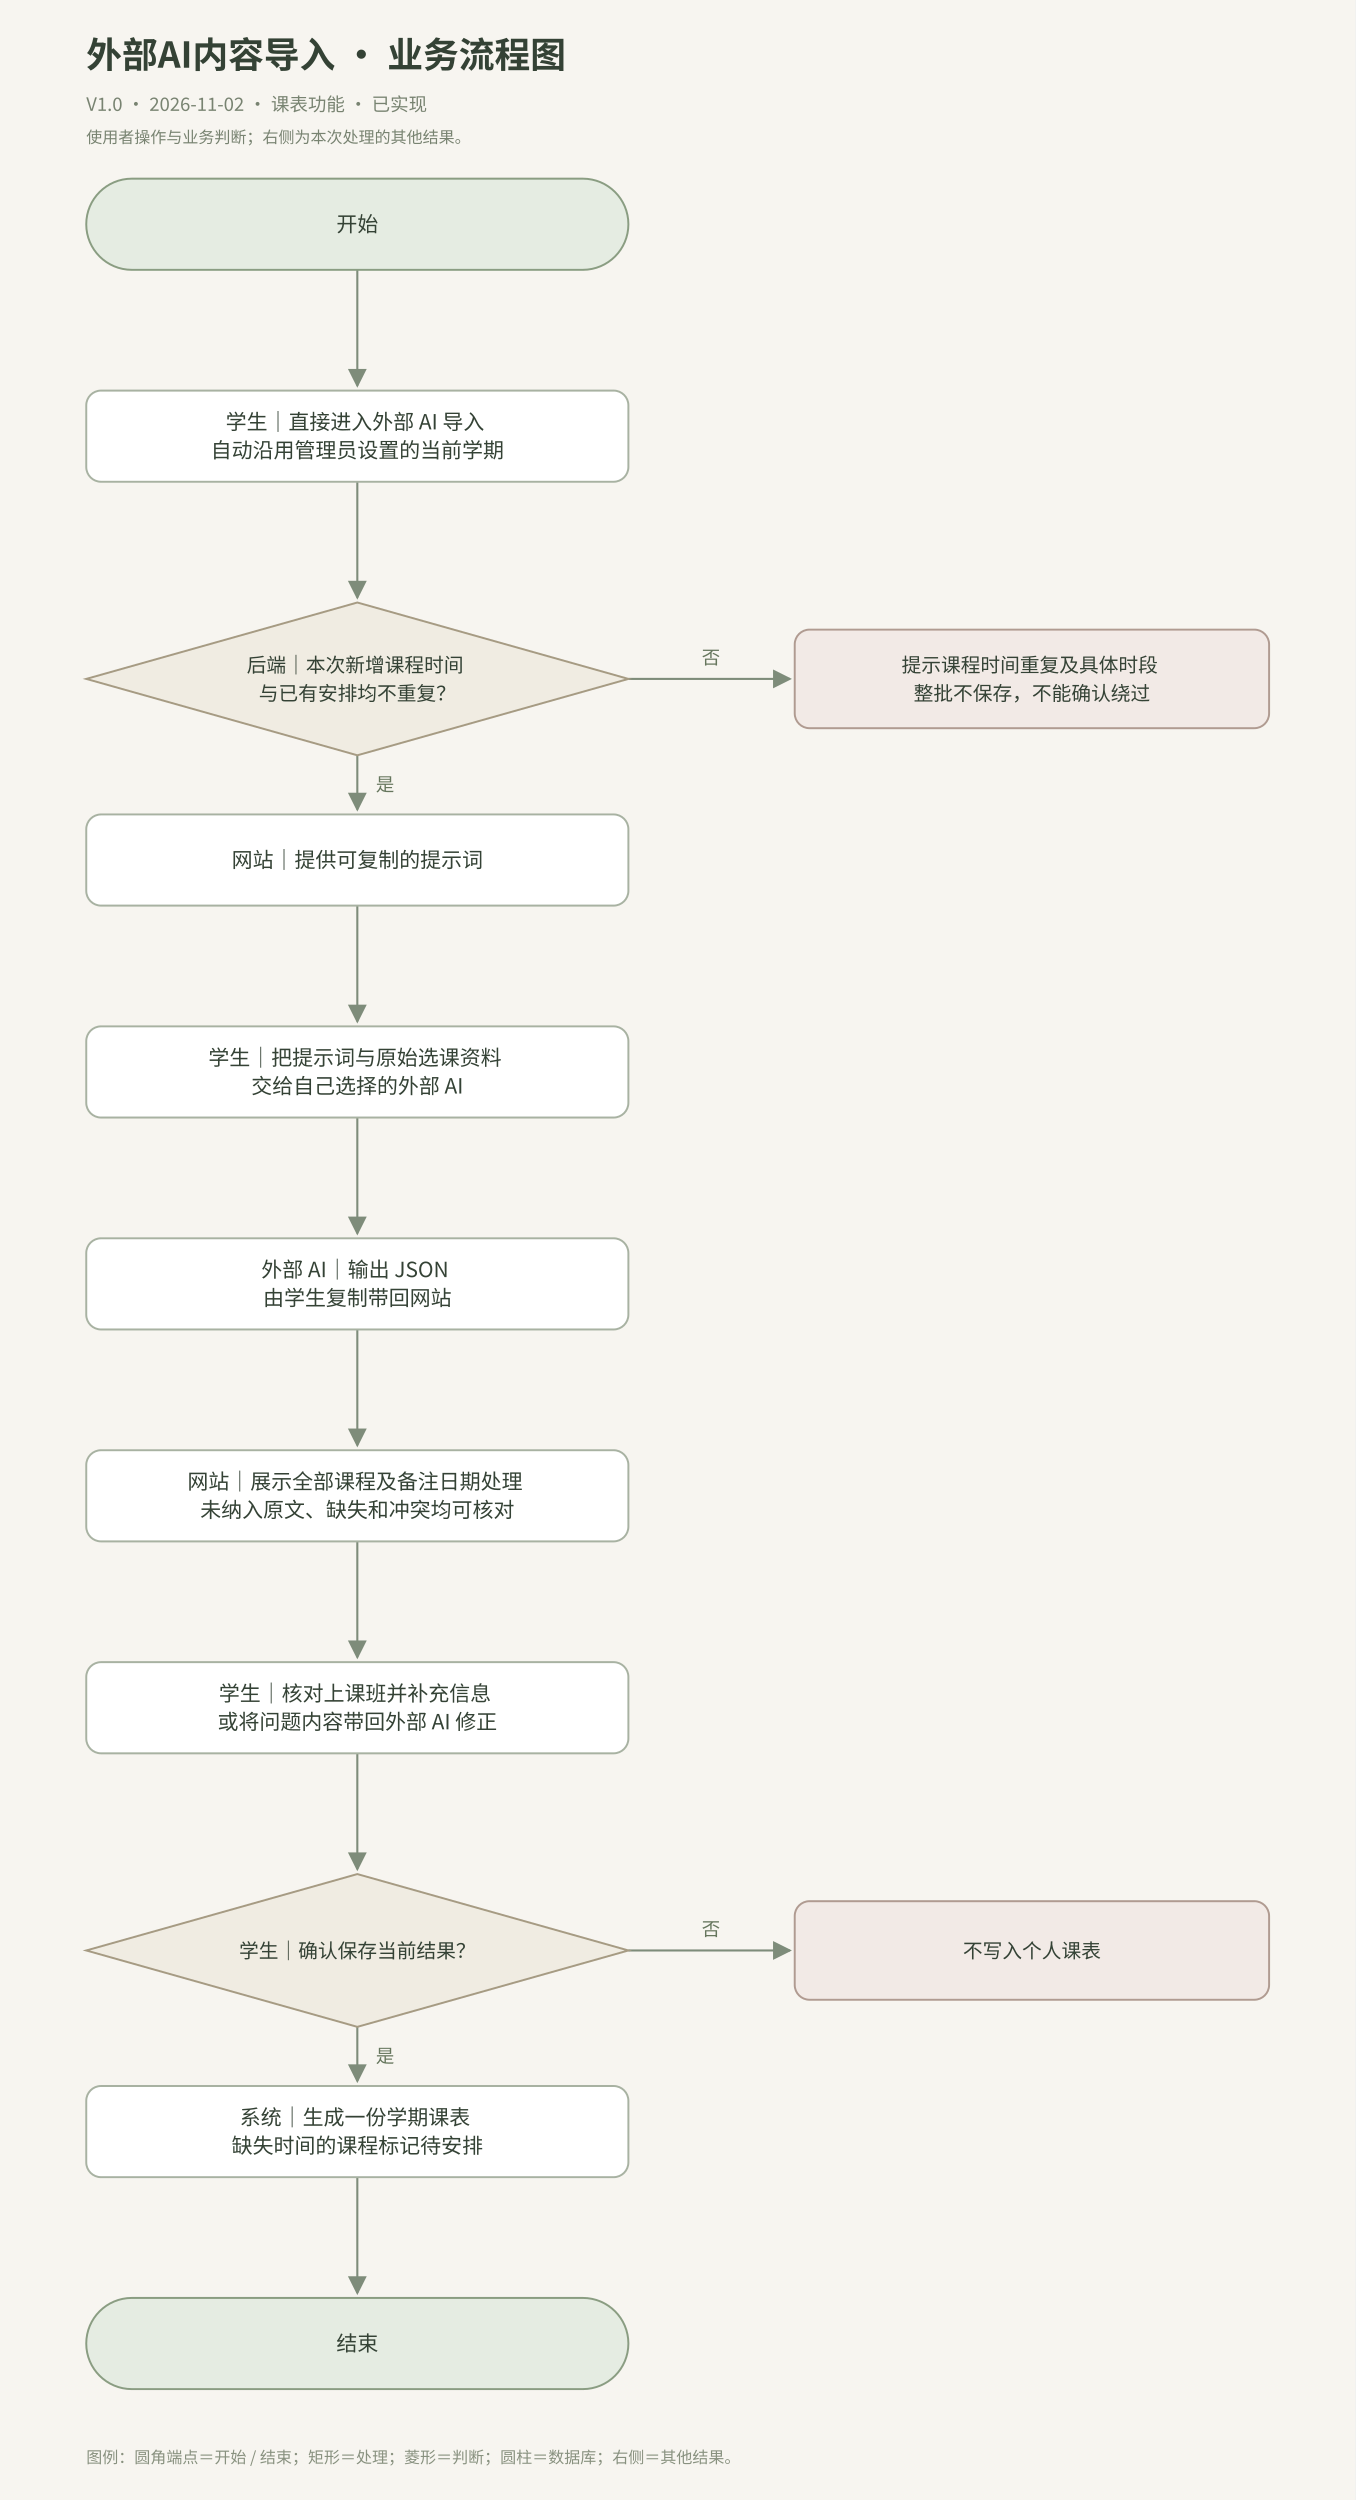
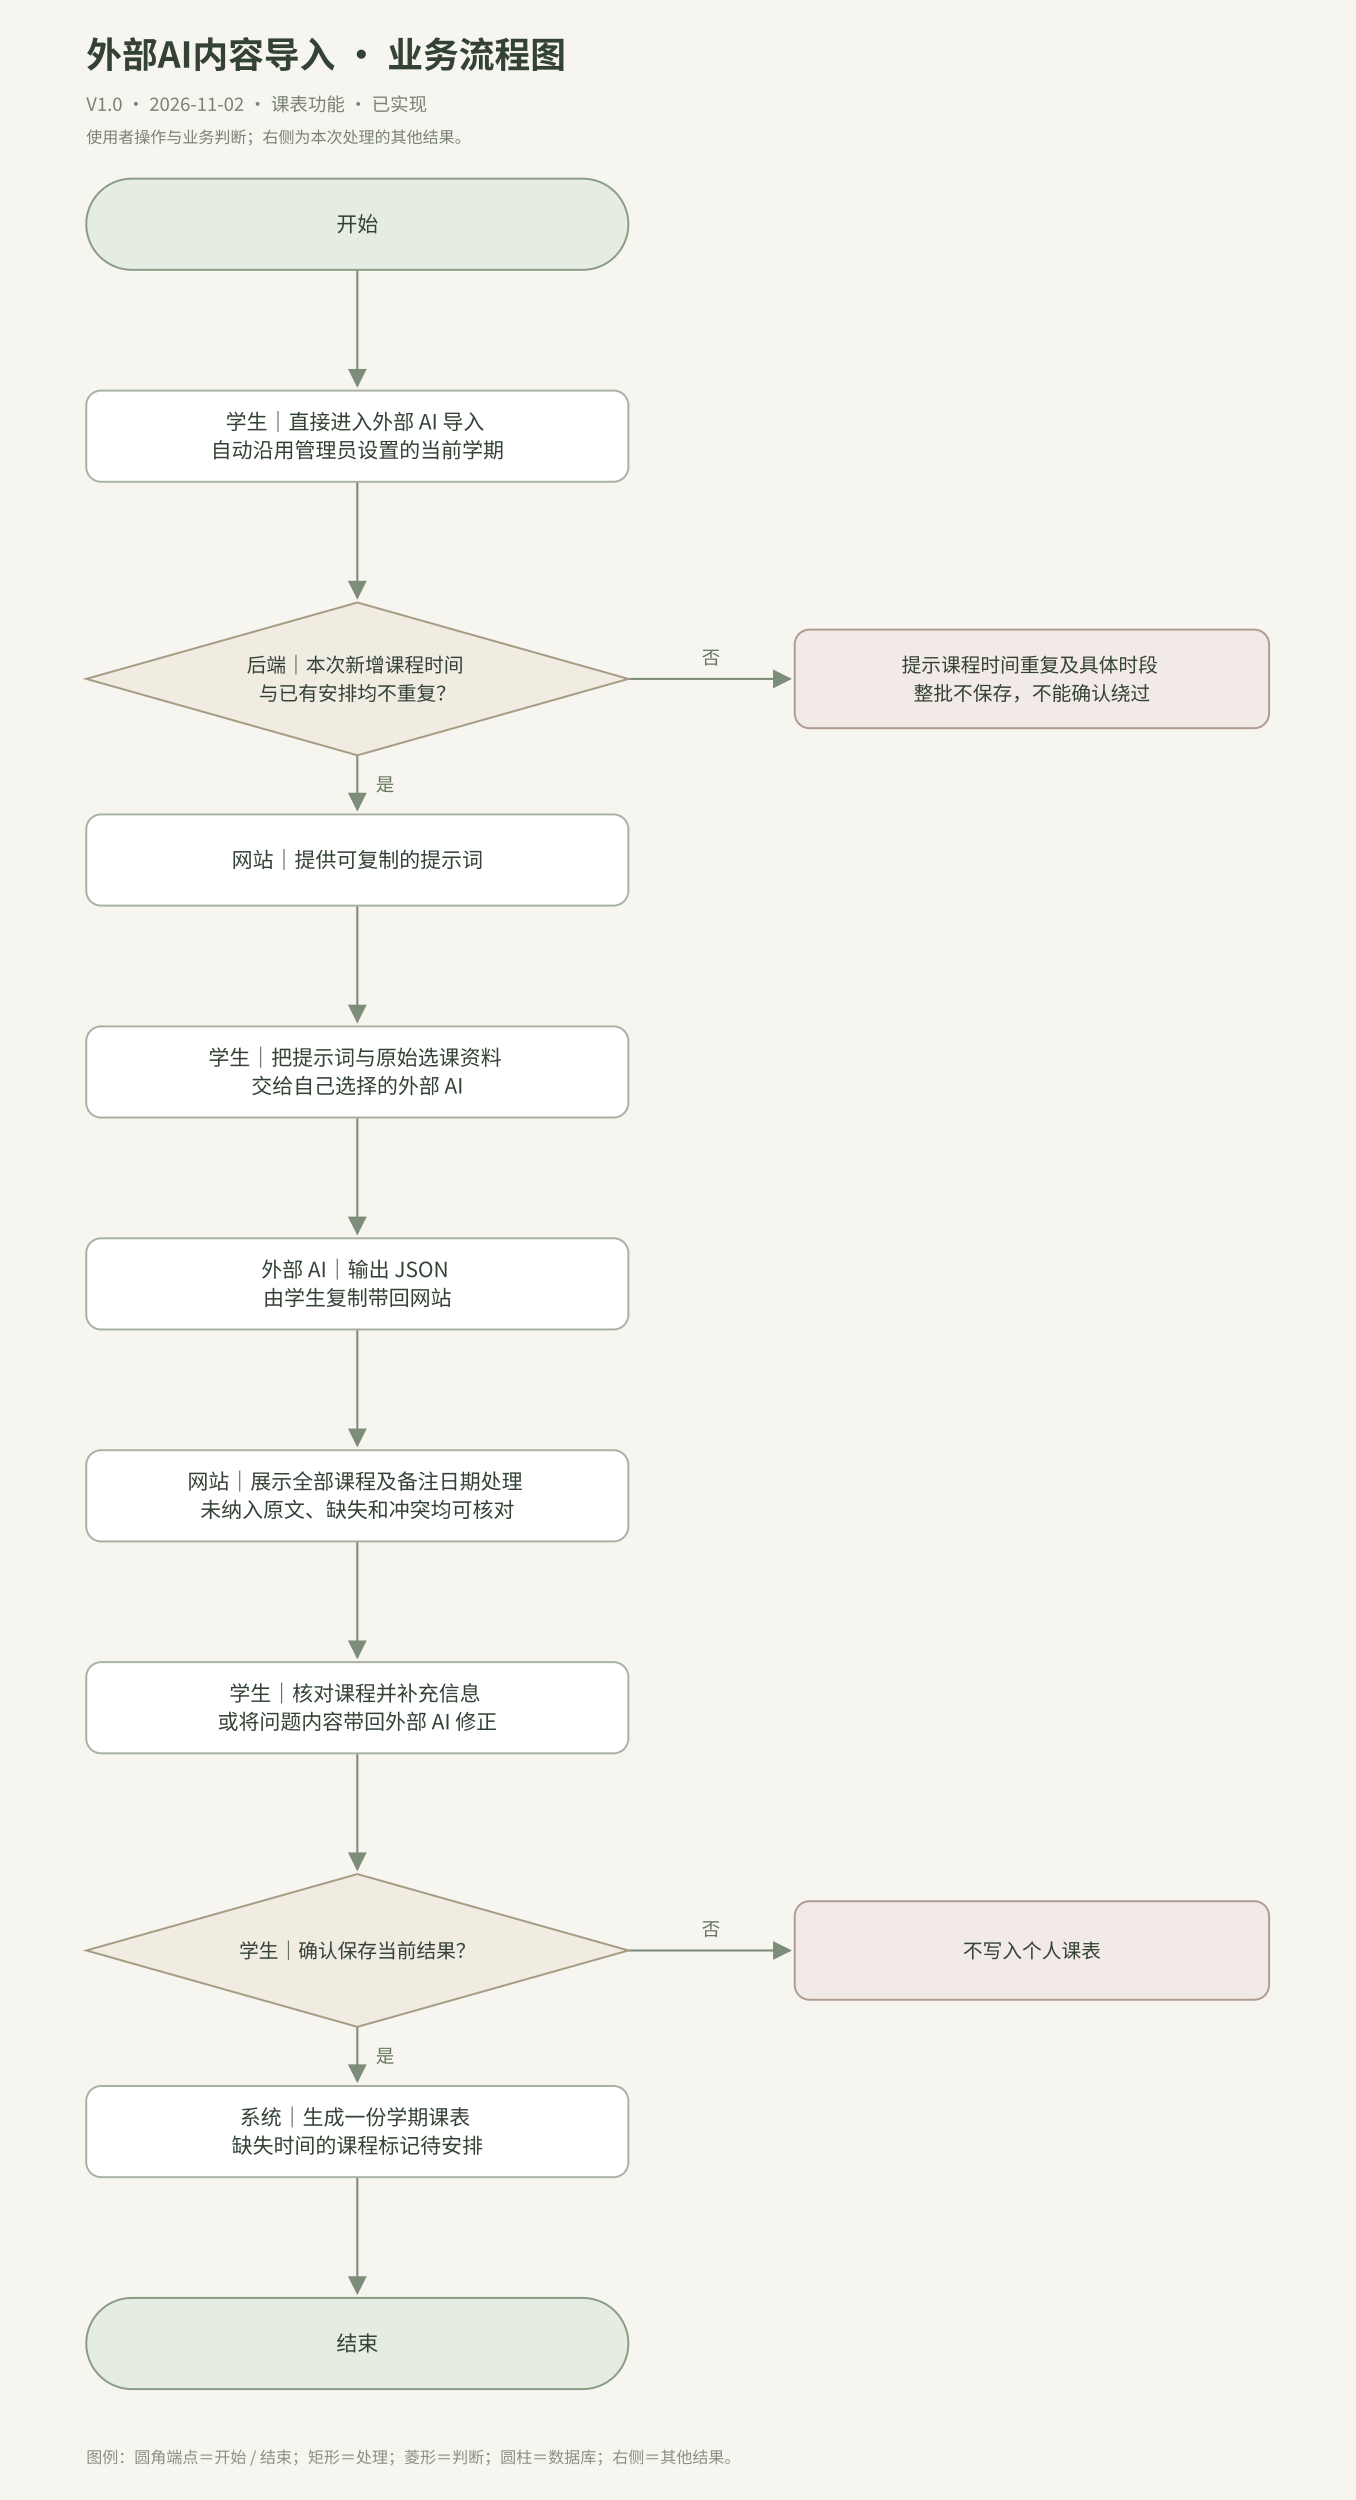
<svg xmlns="http://www.w3.org/2000/svg" width="1100" height="2029" viewBox="0 0 1100 2029" role="img" aria-labelledby="title desc">
  <defs>
    <marker id="arrow" markerWidth="9" markerHeight="9" refX="8" refY="4.5" orient="auto" markerUnits="strokeWidth">
      <path d="M0 0 L9 4.5 L0 9 Z" fill="#7E8C7A" />
    </marker>
  </defs>
  <rect width="1100" height="2029" fill="#F7F5F0" />
  <g font-family="'Microsoft YaHei','PingFang SC','Noto Sans CJK SC',sans-serif" fill="#344235">
    <text x="70" y="55" font-size="29" font-weight="700">外部AI内容导入 · 业务流程图</text>
    <text x="70" y="90" font-size="15" fill="#788371">V1.0 · 2026-11-02 · 课表功能 · 已实现</text>
    <text x="70" y="116" font-size="13" fill="#788371">使用者操作与业务判断；右侧为本次处理的其他结果。</text>
    <path d="M290.0 219 L290.0 313" stroke="#7E8C7A" stroke-width="1.7" fill="none" marker-end="url(#arrow)" />
    <path d="M290.0 391 L290.0 485" stroke="#7E8C7A" stroke-width="1.7" fill="none" marker-end="url(#arrow)" />
    <path d="M510 551.0 L641 551.0" stroke="#7E8C7A" stroke-width="1.7" fill="none" marker-end="url(#arrow)" />
    <text x="569.5" y="539.0" font-size="15" fill="#66765D">否</text>
    <path d="M290.0 613 L290.0 657" stroke="#7E8C7A" stroke-width="1.7" fill="none" marker-end="url(#arrow)" />
    <text x="305.0" y="642.0" font-size="15" fill="#66765D">是</text>
    <path d="M290.0 735 L290.0 829" stroke="#7E8C7A" stroke-width="1.7" fill="none" marker-end="url(#arrow)" />
    <path d="M290.0 907 L290.0 1001" stroke="#7E8C7A" stroke-width="1.7" fill="none" marker-end="url(#arrow)" />
    <path d="M290.0 1079 L290.0 1173" stroke="#7E8C7A" stroke-width="1.7" fill="none" marker-end="url(#arrow)" />
    <path d="M290.0 1251 L290.0 1345" stroke="#7E8C7A" stroke-width="1.7" fill="none" marker-end="url(#arrow)" />
    <path d="M290.0 1423 L290.0 1517" stroke="#7E8C7A" stroke-width="1.7" fill="none" marker-end="url(#arrow)" />
    <path d="M510 1583.0 L641 1583.0" stroke="#7E8C7A" stroke-width="1.7" fill="none" marker-end="url(#arrow)" />
    <text x="569.5" y="1571.0" font-size="15" fill="#66765D">否</text>
    <path d="M290.0 1645 L290.0 1689" stroke="#7E8C7A" stroke-width="1.7" fill="none" marker-end="url(#arrow)" />
    <text x="305.0" y="1674.0" font-size="15" fill="#66765D">是</text>
    <path d="M290.0 1767 L290.0 1861" stroke="#7E8C7A" stroke-width="1.7" fill="none" marker-end="url(#arrow)" />
    <rect x="70" y="145" width="440" height="74" rx="37.0" fill="#E5ECE2" stroke="#8A9D82" stroke-width="1.6" />
    <text text-anchor="middle" font-size="17">
      <tspan x="290.0" y="188.0">开始</tspan>
    </text>
    <rect x="70" y="317" width="440" height="74" rx="12" fill="#FFFFFF" stroke="#A8B2A2" stroke-width="1.6" />
    <text text-anchor="middle" font-size="17">
      <tspan x="290.0" y="348.5">学生｜直接进入外部 AI 导入</tspan>
      <tspan x="290.0" y="371.5">自动沿用管理员设置的当前学期</tspan>
    </text>
    <polygon points="290.0,489 510,551.0 290.0,613 70,551.0" fill="#F0ECE2" stroke="#A69B83" stroke-width="1.6" />
    <text text-anchor="middle" font-size="16">
      <tspan x="290.0" y="545.5">后端｜本次新增课程时间</tspan>
      <tspan x="290.0" y="568.5">与已有安排均不重复？</tspan>
    </text>
    <rect x="645" y="511.0" width="385" height="80" rx="12" fill="#F2EAE6" stroke="#B09B91" stroke-width="1.6" />
    <text text-anchor="middle" font-size="16">
      <tspan x="837.5" y="545.5">提示课程时间重复及具体时段</tspan>
      <tspan x="837.5" y="568.5">整批不保存，不能确认绕过</tspan>
    </text>
    <rect x="70" y="661" width="440" height="74" rx="12" fill="#FFFFFF" stroke="#A8B2A2" stroke-width="1.6" />
    <text text-anchor="middle" font-size="17">
      <tspan x="290.0" y="704.0">网站｜提供可复制的提示词</tspan>
    </text>
    <rect x="70" y="833" width="440" height="74" rx="12" fill="#FFFFFF" stroke="#A8B2A2" stroke-width="1.6" />
    <text text-anchor="middle" font-size="17">
      <tspan x="290.0" y="864.5">学生｜把提示词与原始选课资料</tspan>
      <tspan x="290.0" y="887.5">交给自己选择的外部 AI</tspan>
    </text>
    <rect x="70" y="1005" width="440" height="74" rx="12" fill="#FFFFFF" stroke="#A8B2A2" stroke-width="1.6" />
    <text text-anchor="middle" font-size="17">
      <tspan x="290.0" y="1036.5">外部 AI｜输出 JSON</tspan>
      <tspan x="290.0" y="1059.5">由学生复制带回网站</tspan>
    </text>
    <rect x="70" y="1177" width="440" height="74" rx="12" fill="#FFFFFF" stroke="#A8B2A2" stroke-width="1.6" />
    <text text-anchor="middle" font-size="17">
      <tspan x="290.0" y="1208.5">网站｜展示全部课程及备注日期处理</tspan>
      <tspan x="290.0" y="1231.5">未纳入原文、缺失和冲突均可核对</tspan>
    </text>
    <rect x="70" y="1349" width="440" height="74" rx="12" fill="#FFFFFF" stroke="#A8B2A2" stroke-width="1.6" />
    <text text-anchor="middle" font-size="17">
-       <tspan x="290.0" y="1380.5">学生｜核对上课班并补充信息</tspan>
+       <tspan x="290.0" y="1380.5">学生｜核对课程并补充信息</tspan>
      <tspan x="290.0" y="1403.5">或将问题内容带回外部 AI 修正</tspan>
    </text>
    <polygon points="290.0,1521 510,1583.0 290.0,1645 70,1583.0" fill="#F0ECE2" stroke="#A69B83" stroke-width="1.6" />
    <text text-anchor="middle" font-size="16">
      <tspan x="290.0" y="1589.0">学生｜确认保存当前结果？</tspan>
    </text>
    <rect x="645" y="1543.0" width="385" height="80" rx="12" fill="#F2EAE6" stroke="#B09B91" stroke-width="1.6" />
    <text text-anchor="middle" font-size="16">
      <tspan x="837.5" y="1589.0">不写入个人课表</tspan>
    </text>
    <rect x="70" y="1693" width="440" height="74" rx="12" fill="#FFFFFF" stroke="#A8B2A2" stroke-width="1.6" />
    <text text-anchor="middle" font-size="17">
      <tspan x="290.0" y="1724.5">系统｜生成一份学期课表</tspan>
      <tspan x="290.0" y="1747.5">缺失时间的课程标记待安排</tspan>
    </text>
    <rect x="70" y="1865" width="440" height="74" rx="37.0" fill="#E5ECE2" stroke="#8A9D82" stroke-width="1.6" />
    <text text-anchor="middle" font-size="17">
      <tspan x="290.0" y="1908.0">结束</tspan>
    </text>
    <text x="70" y="1999" font-size="13" fill="#88917F">图例：圆角端点＝开始 / 结束；矩形＝处理；菱形＝判断；圆柱＝数据库；右侧＝其他结果。</text>
  </g>
</svg>
